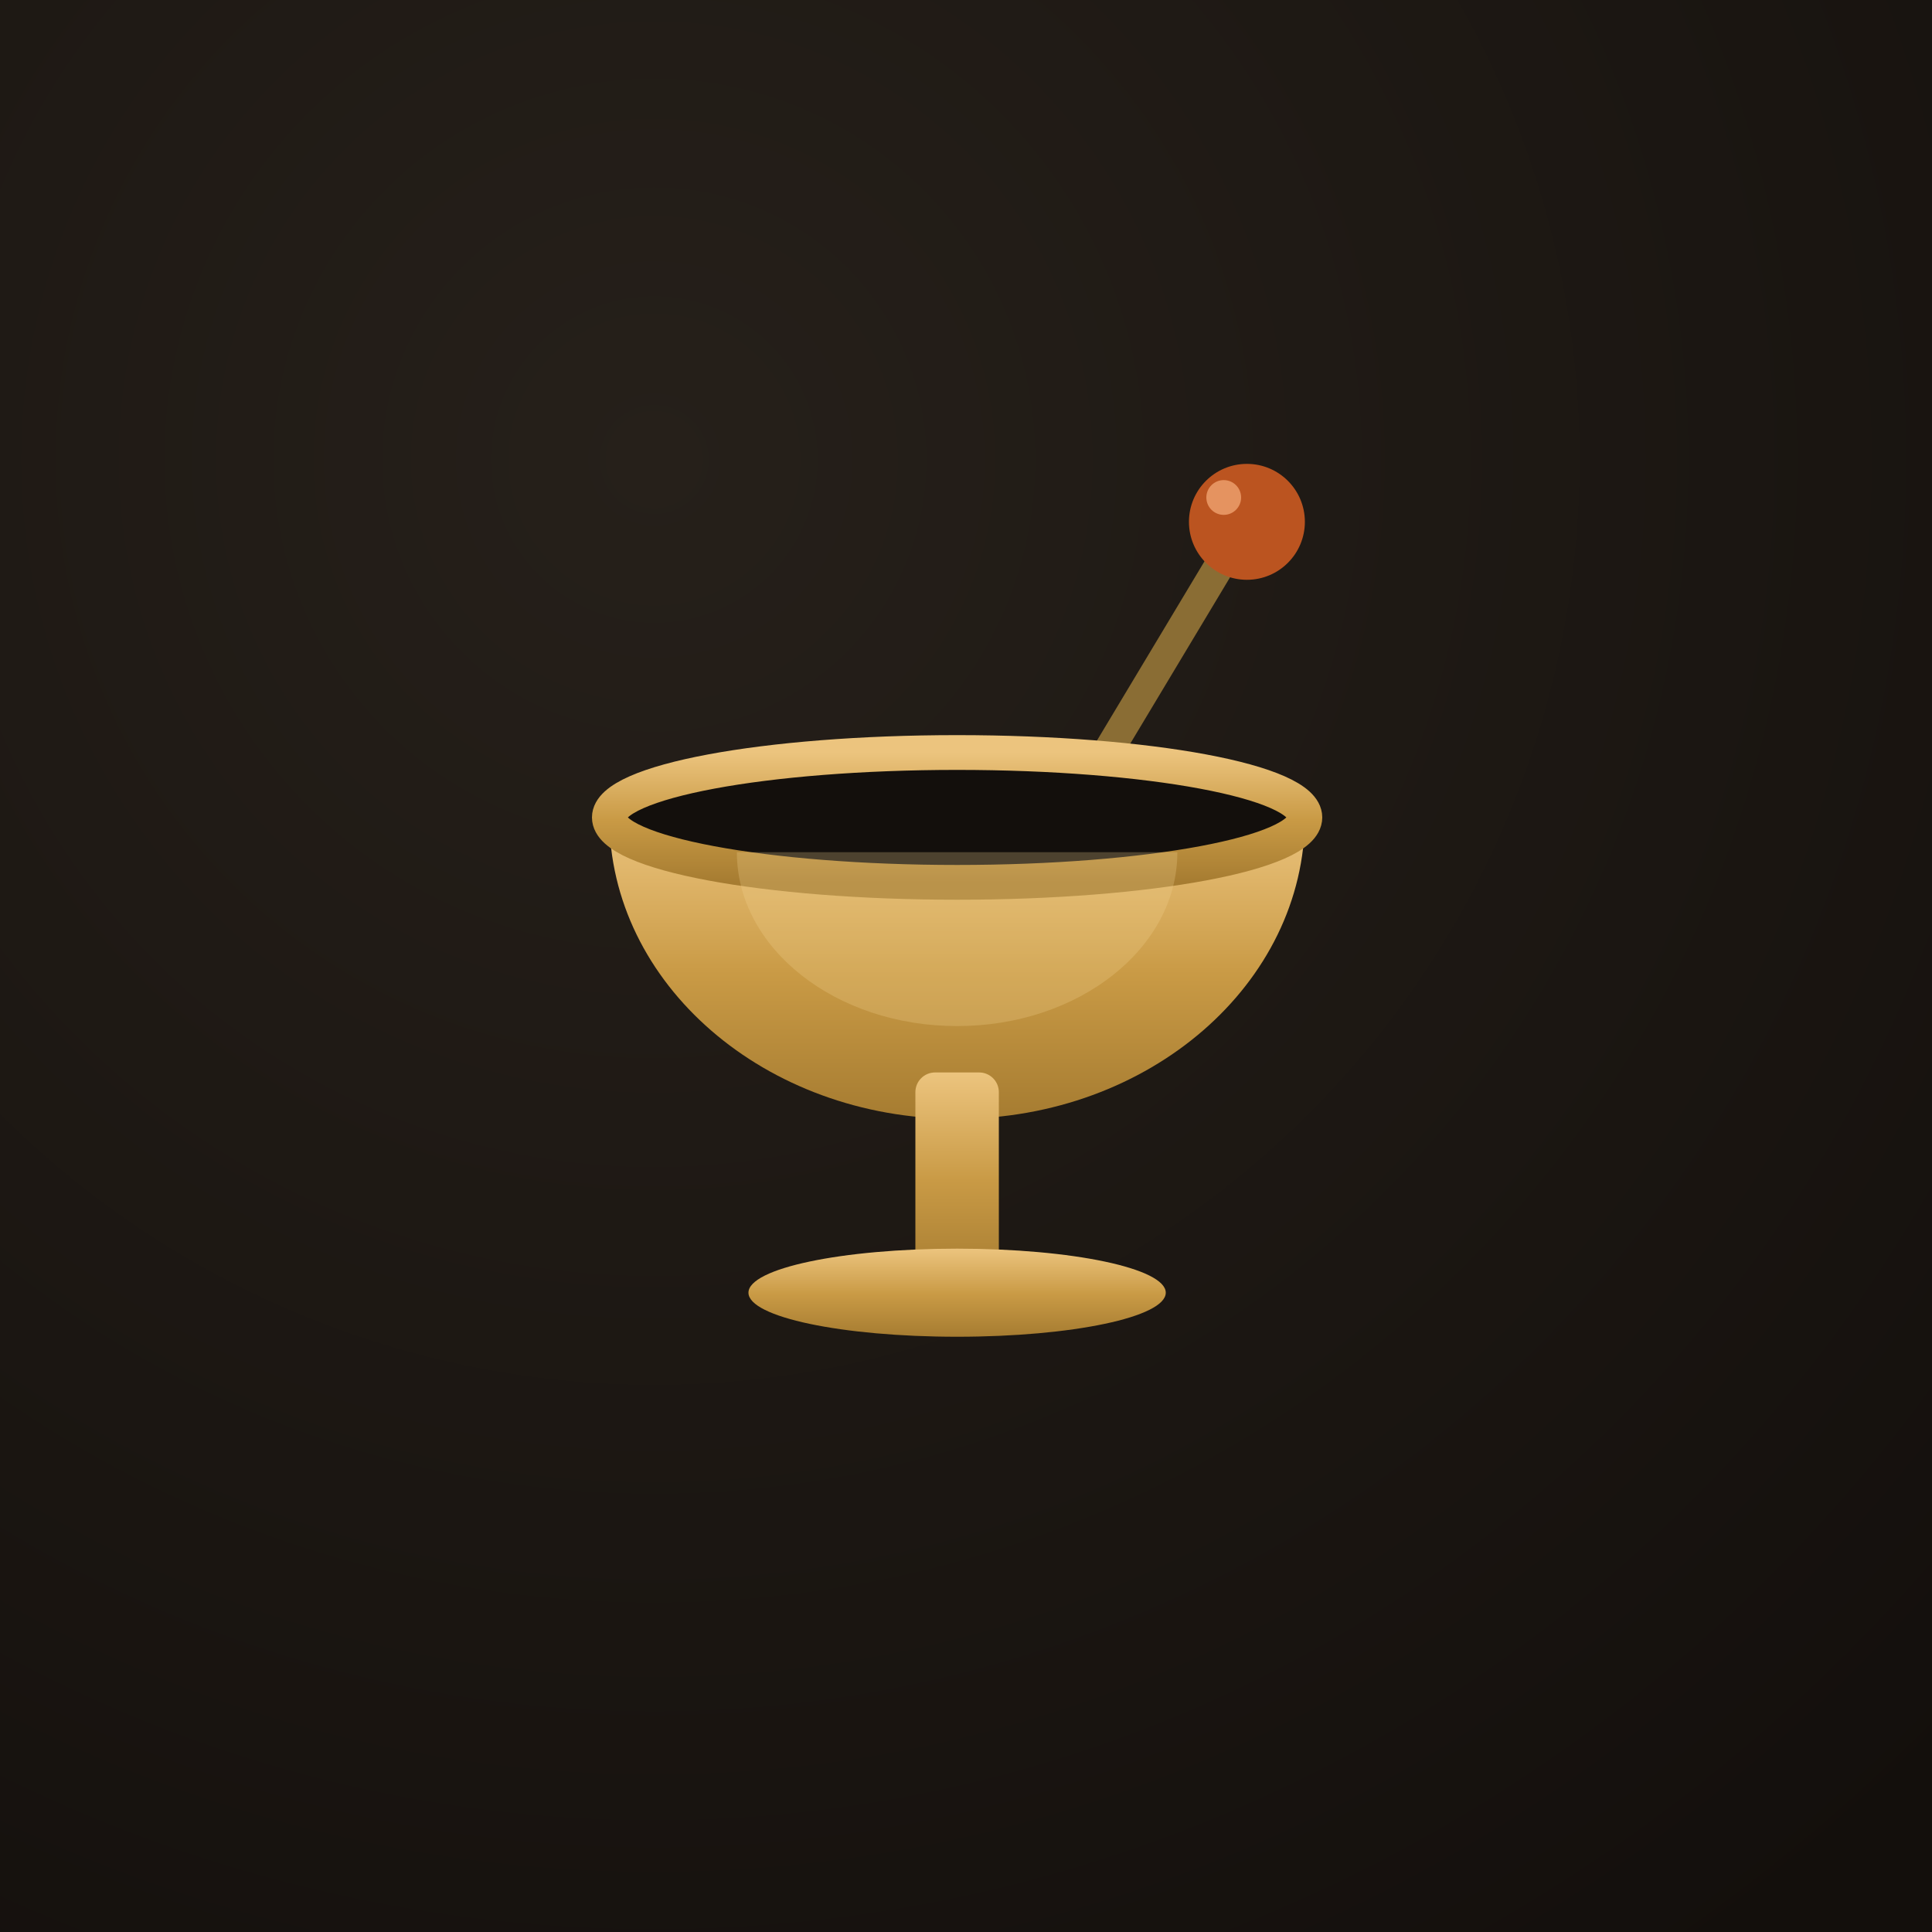
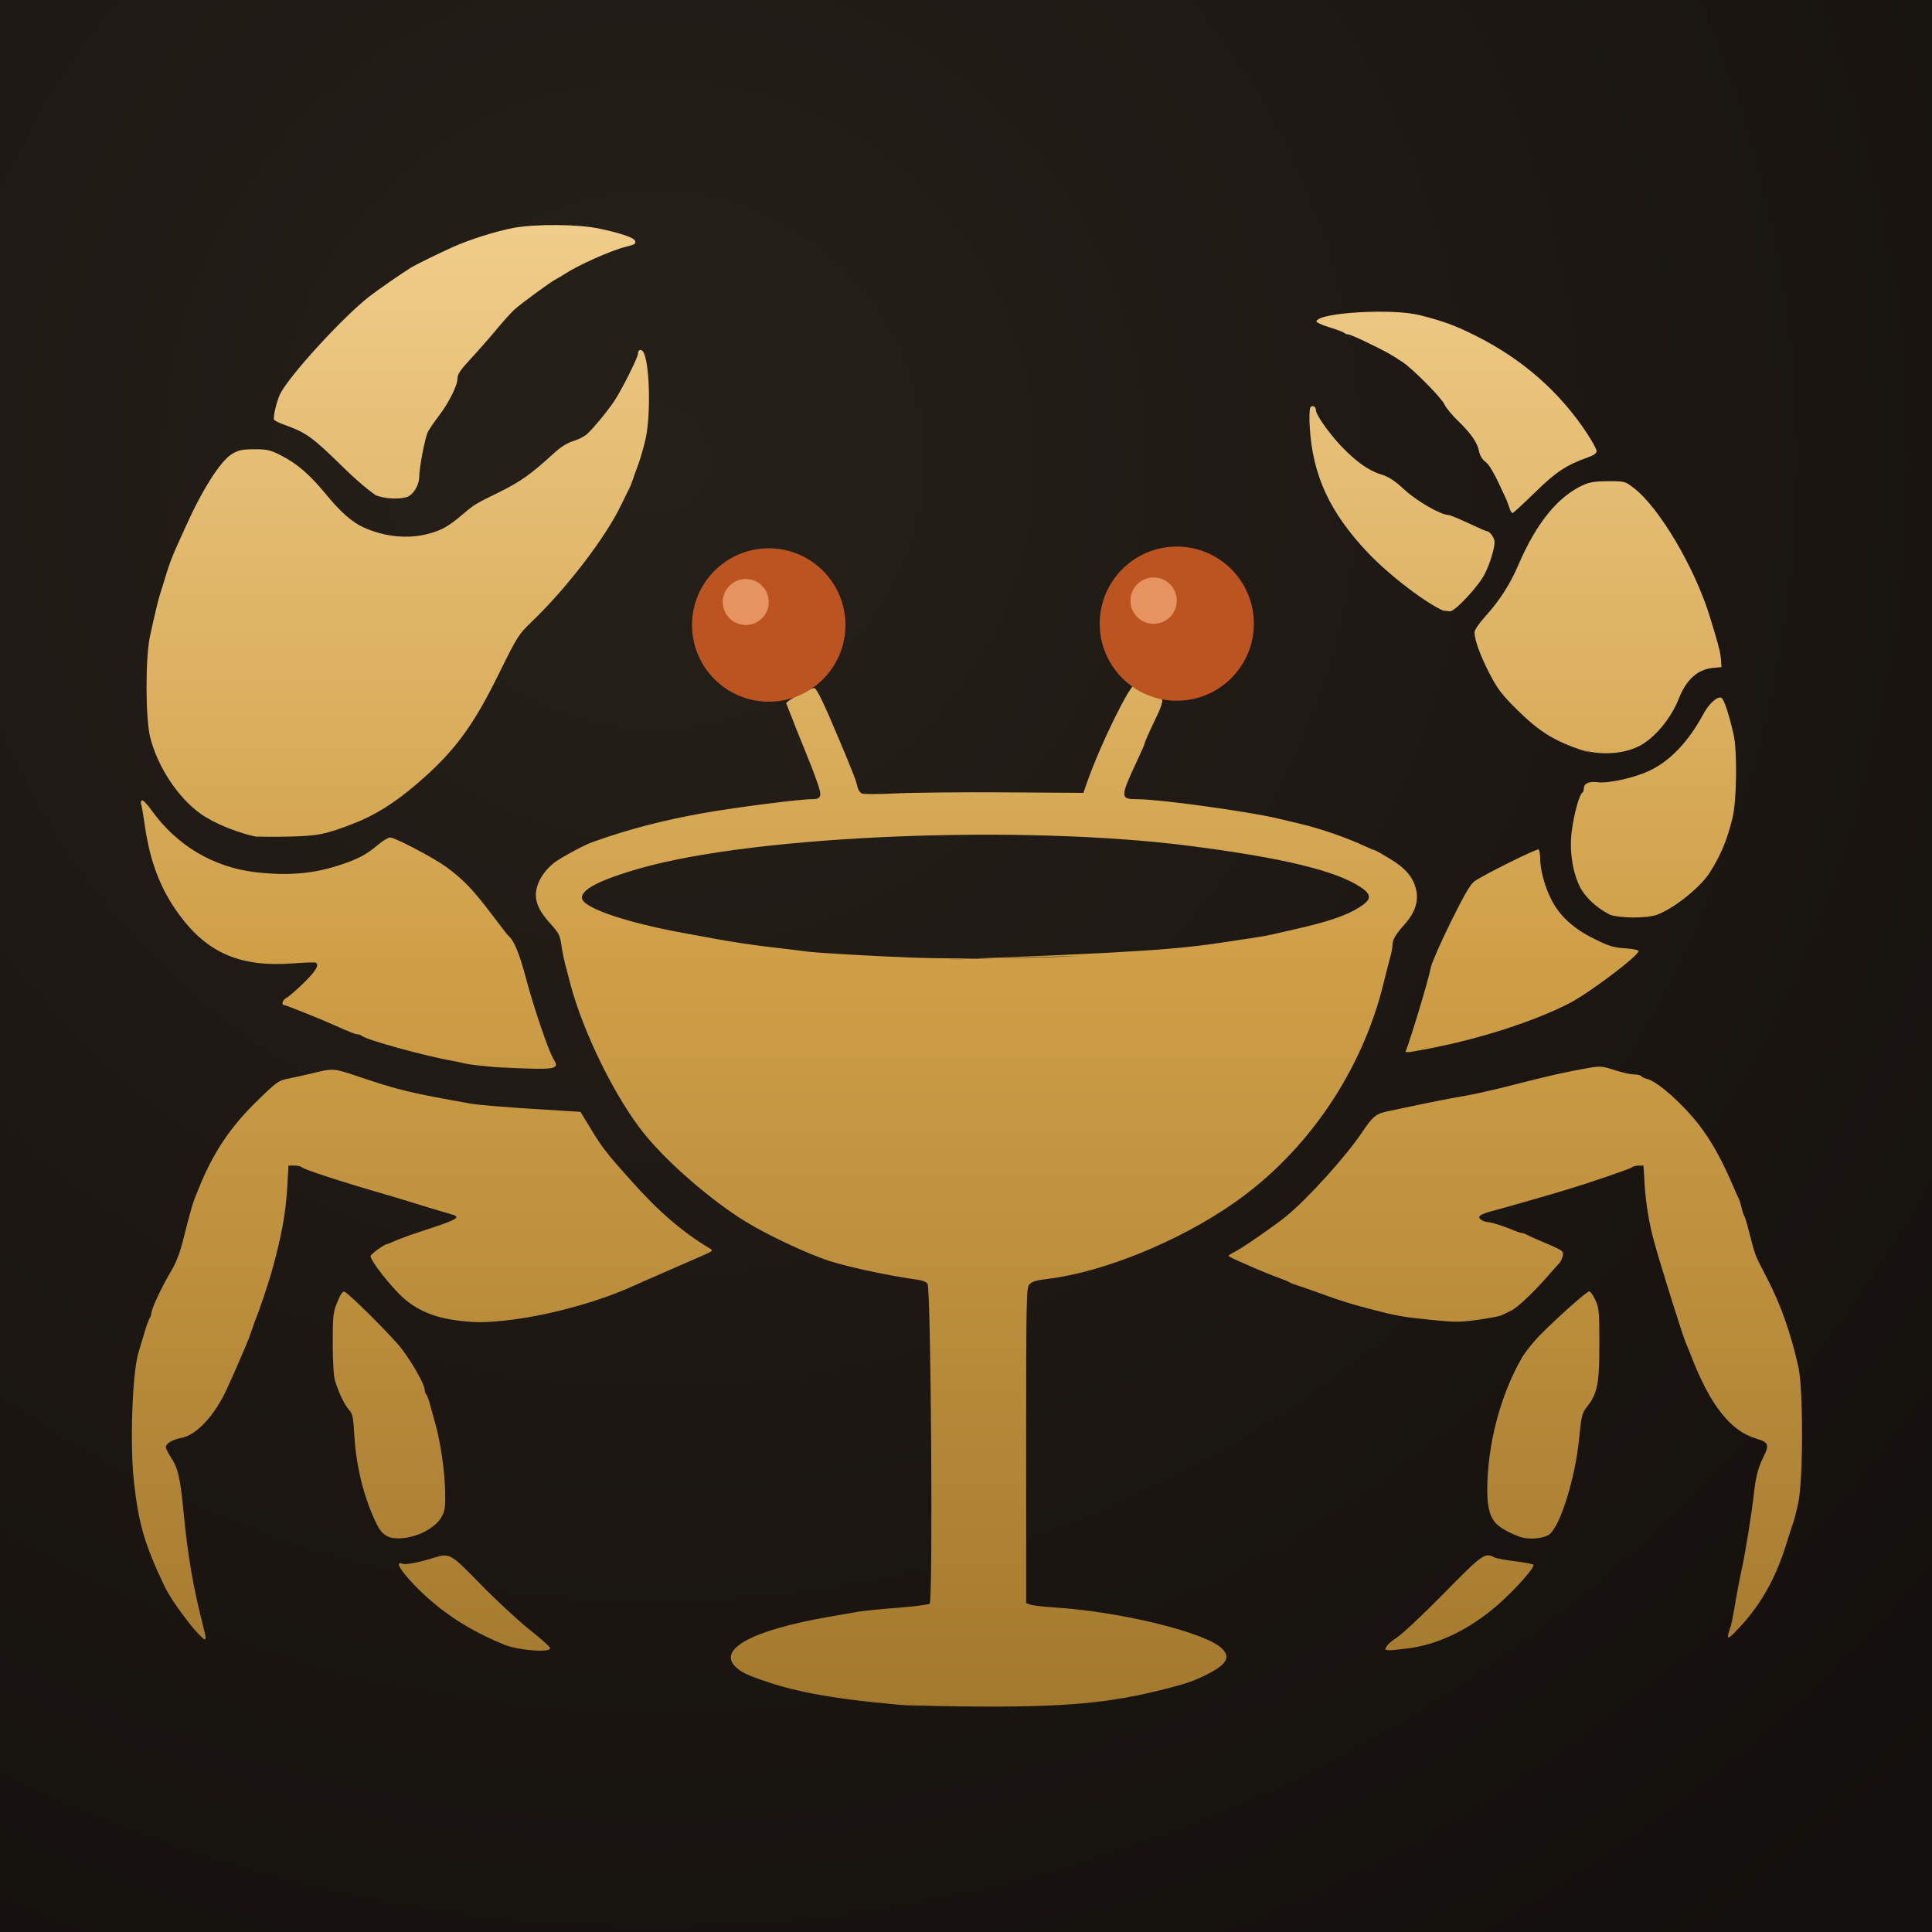
<svg xmlns="http://www.w3.org/2000/svg" viewBox="0 0 100 100">
  <defs>
+     <linearGradient id="br" x1="0" y1="0" x2="0" y2="1">
+       <stop offset="0%" stop-color="#f0cd8a" />
+       <stop offset="50%" stop-color="#cf9f47" />
+       <stop offset="100%" stop-color="#a3792e" />
+     </linearGradient>
    <radialGradient id="bg" cx="34%" cy="24%" r="95%">
      <stop offset="0%" stop-color="#26201a" />
      <stop offset="100%" stop-color="#130f0c" />
    </radialGradient>
-     <linearGradient id="br" x1="0" y1="0" x2="0" y2="1">
-       <stop offset="0%" stop-color="#ecc47e" />
-       <stop offset="52%" stop-color="#c99a45" />
-       <stop offset="100%" stop-color="#a67c31" />
-     </linearGradient>
  </defs>
  <rect width="100" height="100" fill="url(#bg)" />
-   <g transform="translate(49.54 45.91) scale(0.60) translate(-50 -50)">
-     <line x1="62" y1="40" x2="74" y2="20" stroke="#8a6d34" stroke-width="2.6" stroke-linecap="round" />
-     <circle cx="75" cy="18.5" r="5" fill="#bb5420" />
-     <circle cx="73" cy="16.4" r="1.5" fill="#e59360" />
-     <path d="M20 44 A30 26 0 0 0 80 44 Z" fill="url(#br)" />
-     <ellipse cx="50" cy="44" rx="30" ry="5.6" fill="#130f0c" />
-     <ellipse cx="50" cy="44" rx="30" ry="5.6" fill="none" stroke="url(#br)" stroke-width="3" />
-     <path d="M31 47 A19 15 0 0 0 69 47 Z" fill="#f2d495" fill-opacity="0.26" />
-     <rect x="46.4" y="66" width="7.2" height="18" rx="1.7" fill="url(#br)" />
-     <ellipse cx="50" cy="85" rx="18" ry="3.8" fill="url(#br)" />
+   <g transform="translate(5.000 9.953) scale(0.09434)">
+     <path fill="url(#br)" fill-rule="evenodd" d="M455.00,831.00 C412.28,827.84 387.93,823.85 369.50,817.78 C357.46,813.82 354.01,812.24 350.75,809.19 C340.25,799.40 359.82,788.83 402.00,781.53 C407.23,780.63 414.17,779.42 417.44,778.86 C420.70,778.29 430.73,777.27 439.71,776.59 C448.70,775.90 456.51,774.89 457.07,774.33 C458.93,772.47 457.79,602.56 455.90,598.87 C455.38,597.88 453.18,596.98 450.28,596.59 C435.26,594.56 412.73,589.77 402.00,586.31 C390.24,582.53 368.38,572.26 356.14,564.78 C337.54,553.40 313.51,532.63 300.69,516.84 C284.69,497.14 266.69,460.53 259.70,433.50 C258.85,430.20 257.62,425.49 256.97,423.02 C256.32,420.56 255.41,415.94 254.96,412.74 C254.25,407.68 253.49,406.23 249.03,401.35 C243.40,395.18 241.00,390.45 241.00,385.50 C241.00,378.81 246.04,370.89 253.16,366.40 C259.24,362.56 267.86,358.05 271.84,356.61 C291.12,349.66 310.68,344.53 333.00,340.58 C350.00,337.57 385.52,333.00 391.89,333.00 C397.77,333.00 398.22,331.76 395.34,323.62 C393.95,319.70 392.43,315.60 391.96,314.50 C391.49,313.40 390.14,310.02 388.95,307.00 C387.76,303.98 386.40,300.60 385.92,299.50 C385.44,298.40 383.65,293.90 381.95,289.50 C380.25,285.10 378.64,280.99 378.37,280.37 C377.92,279.34 391.39,272.00 393.74,272.00 C395.01,272.00 399.16,280.58 407.49,300.50 C415.54,319.73 416.68,322.69 417.44,326.22 C417.76,327.72 418.81,329.33 419.76,329.81 C420.74,330.29 428.76,330.29 438.00,329.82 C447.07,329.35 474.06,329.08 497.96,329.23 L541.42,329.50 L543.33,324.00 C551.10,301.59 570.00,263.93 570.00,270.86 C570.00,272.59 575.76,275.78 580.24,276.54 C582.38,276.90 584.38,277.82 584.67,278.59 C584.96,279.35 583.87,282.79 582.23,286.24 C576.86,297.55 575.00,301.71 575.00,302.41 C575.00,302.78 573.44,306.42 571.53,310.50 C561.26,332.44 561.26,333.00 571.53,333.00 C583.21,333.00 631.69,339.68 648.00,343.54 C651.02,344.26 656.65,345.60 660.50,346.51 C671.99,349.25 685.75,354.05 696.61,359.09 C698.87,360.14 700.99,361.00 701.32,361.00 C701.66,361.00 705.30,363.05 709.42,365.55 C718.14,370.84 722.22,375.58 723.89,382.36 C725.48,388.83 723.40,395.22 717.58,401.72 C712.57,407.32 711.00,410.04 711.00,413.10 C711.00,414.32 710.35,417.61 709.56,420.41 C708.76,423.21 707.37,428.65 706.45,432.50 C694.83,481.48 664.74,526.04 624.10,554.45 C594.00,575.49 552.49,592.44 522.00,596.14 C515.55,596.92 513.08,597.66 511.75,599.19 C510.11,601.09 510.00,606.78 510.00,687.64 L510.00,774.05 L512.25,774.90 C513.49,775.36 519.45,776.05 525.50,776.43 C561.54,778.69 607.86,789.98 617.25,798.79 C620.90,802.22 620.74,805.19 616.75,808.57 C612.97,811.77 602.68,816.67 595.50,818.68 C561.01,828.36 537.15,831.00 486.00,830.81 C469.23,830.75 450.10,830.34 443.50,829.90 Z M232.00,800.00 C206.87,791.13 188.95,779.32 174.26,764.06 C166.52,756.02 163.61,750.87 167.69,752.44 C169.47,753.12 176.32,751.87 184.13,749.44 C193.88,746.41 193.70,746.32 210.92,763.95 C219.49,772.72 231.45,783.80 237.50,788.58 C243.55,793.36 248.65,797.88 248.82,798.63 C249.45,801.27 233.70,800.31 224.49,797.16 Z M707.00,800.00 C707.00,797.72 709.59,795.42 712.75,793.41 C716.11,791.28 727.02,781.09 739.01,768.88 C760.40,747.10 761.70,746.17 766.92,748.96 C767.91,749.49 772.94,750.44 778.11,751.08 C783.27,751.72 787.87,752.58 788.32,752.99 C789.51,754.07 777.94,767.08 768.62,775.15 C753.10,788.58 735.92,796.88 719.42,798.90 C707.90,800.31 707.00,800.29 707.00,798.53 Z M58.00,794.00 C45.62,778.89 39.96,770.57 36.88,764.04 C26.18,741.30 23.06,730.51 20.48,707.47 C18.19,686.90 19.57,647.75 23.00,636.50 C23.50,634.85 24.92,630.12 26.14,626.00 C27.37,621.88 28.74,618.07 29.19,617.55 C29.63,617.03 30.00,615.99 30.00,615.25 C30.00,612.73 35.73,600.51 41.20,591.33 C43.54,587.40 45.81,581.50 47.36,575.31 C51.10,560.40 52.67,554.79 54.02,551.50 C54.69,549.85 55.61,547.60 56.05,546.50 C63.93,526.92 73.29,512.91 88.15,498.45 C99.04,487.85 99.74,487.36 105.50,486.22 C108.80,485.57 114.42,484.32 118.00,483.44 C129.68,480.56 130.04,480.58 142.61,484.81 C166.11,492.71 170.99,493.89 205.64,500.08 C209.01,500.68 223.86,501.92 238.63,502.84 L265.49,504.52 L271.25,514.01 C277.47,524.25 279.77,527.20 293.44,542.50 C308.55,559.42 321.46,570.50 336.65,579.61 C338.29,580.59 337.93,580.97 333.50,582.91 C330.75,584.12 327.60,585.51 326.50,586.00 C321.61,588.18 313.92,591.53 307.00,594.51 C302.88,596.28 297.48,598.66 295.00,599.80 C276.62,608.26 250.01,615.73 228.54,618.47 C213.85,620.35 207.11,620.38 195.50,618.63 C184.35,616.94 175.27,612.91 168.19,606.51 C161.09,600.09 149.65,585.35 150.35,583.52 C150.86,582.21 158.19,577.00 159.53,577.00 C159.85,577.00 162.00,576.14 164.30,575.09 C166.61,574.04 173.00,571.73 178.50,569.95 C197.87,563.68 200.31,562.32 194.93,560.82 C191.13,559.76 171.78,553.91 169.00,552.98 C167.62,552.52 163.12,551.17 159.00,549.98 C133.67,542.66 114.06,536.28 112.55,534.88 C112.03,534.40 110.18,534.00 108.44,534.00 L105.27,534.00 L104.60,545.75 C103.76,560.31 101.41,573.06 95.98,592.50 C94.47,597.91 89.08,614.02 87.95,616.50 C87.45,617.60 86.31,620.75 85.42,623.50 C84.52,626.25 82.90,630.52 81.82,633.00 C80.74,635.48 79.18,639.08 78.36,641.00 C75.56,647.56 75.14,648.50 71.50,656.50 C64.88,671.04 54.80,681.90 46.50,683.42 C41.72,684.29 38.00,686.50 38.00,688.47 C38.00,689.26 39.28,691.83 40.85,694.20 C44.61,699.86 45.94,705.53 47.59,723.00 C49.94,747.88 53.09,766.11 58.91,788.50 C60.89,796.12 60.07,795.92 52.47,786.97 Z M895.00,793.00 C895.00,791.59 895.45,789.95 895.99,788.52 C896.94,786.02 897.43,783.60 899.94,769.00 C900.56,765.42 901.70,759.58 902.49,756.00 C904.66,746.20 908.11,724.68 909.54,712.00 C910.43,704.13 911.80,699.23 914.76,693.31 C917.82,687.19 917.18,685.71 910.63,683.82 C896.55,679.75 885.28,665.47 874.87,638.50 C873.81,635.75 872.53,632.60 872.02,631.50 C870.47,628.16 858.44,589.84 854.60,576.00 C851.86,566.13 849.97,554.76 849.33,544.28 L848.70,534.00 L846.05,534.00 C844.59,534.00 842.97,534.41 842.45,534.91 C841.53,535.80 817.56,543.98 805.50,547.52 C802.20,548.49 798.38,549.63 797.00,550.07 C795.62,550.50 791.12,551.80 787.00,552.95 C782.88,554.11 778.15,555.46 776.50,555.95 C774.85,556.45 770.58,557.63 767.00,558.58 C758.80,560.77 757.15,561.91 759.60,563.70 C760.58,564.41 762.31,565.01 763.44,565.03 C765.35,565.06 771.57,567.07 778.32,569.84 C779.86,570.48 781.56,571.00 782.08,571.00 C782.60,571.00 783.81,571.43 784.76,571.96 C785.72,572.50 788.52,573.78 791.00,574.83 C802.42,579.65 803.95,580.44 804.46,581.75 C804.95,583.03 803.52,586.81 802.10,588.00 C801.77,588.27 799.76,590.52 797.62,593.00 C789.19,602.79 779.81,611.78 776.25,613.49 C774.19,614.48 771.69,615.69 770.71,616.18 C769.72,616.67 763.93,617.76 757.83,618.61 C747.78,620.01 745.29,620.00 731.32,618.56 C716.05,616.98 713.53,616.53 699.00,612.76 C688.28,609.98 682.89,608.29 671.00,603.97 C665.23,601.88 659.38,599.85 658.00,599.46 C656.62,599.07 655.05,598.44 654.50,598.05 C653.95,597.66 651.25,596.53 648.50,595.54 C644.02,593.92 638.24,591.56 632.50,589.00 C631.40,588.51 628.36,587.17 625.75,586.03 C623.14,584.89 621.00,583.75 621.00,583.50 C621.00,583.25 622.84,582.10 625.09,580.95 C629.08,578.92 646.64,566.75 652.55,561.92 C664.39,552.27 685.30,529.14 694.28,515.78 C700.32,506.80 701.96,505.50 709.00,504.08 C711.48,503.58 716.88,502.45 721.00,501.56 C731.24,499.35 742.31,497.18 749.50,495.96 C756.16,494.83 765.66,492.70 777.00,489.78 C795.82,484.94 807.01,482.42 818.00,480.52 C825.09,479.30 825.91,479.36 832.88,481.62 C836.94,482.93 841.75,484.00 843.57,484.00 C845.39,484.00 847.13,484.40 847.43,484.89 C847.73,485.38 849.22,486.09 850.74,486.47 C856.47,487.89 870.59,500.46 879.42,512.00 C886.25,520.91 892.16,531.66 898.41,546.50 C899.34,548.70 900.47,551.19 900.92,552.03 C901.37,552.88 902.08,555.13 902.49,557.03 C902.90,558.94 903.56,560.95 903.95,561.50 C904.35,562.05 905.69,566.55 906.94,571.50 C909.31,580.97 910.21,583.60 912.73,588.50 C913.57,590.15 915.54,593.98 917.10,597.00 C924.18,610.76 929.58,626.22 933.70,644.50 C936.38,656.40 936.34,706.64 933.64,719.00 C932.62,723.67 931.43,728.40 930.99,729.50 C930.55,730.60 928.73,736.23 926.94,742.00 C921.38,759.96 913.48,774.17 902.19,786.50 C896.51,792.71 895.00,793.89 895.00,792.15 Z M164.00,739.00 C157.35,737.10 155.79,735.37 152.62,728.50 C146.27,714.74 142.35,698.41 141.39,681.77 C140.83,671.98 140.45,670.17 138.48,668.00 C136.13,665.41 133.21,659.41 130.94,652.50 C130.08,649.88 129.60,642.79 129.56,632.00 C129.51,618.03 129.79,614.73 131.42,610.50 C133.55,604.97 134.93,602.79 136.03,603.22 C138.55,604.20 162.26,627.86 167.22,634.34 C173.36,642.35 180.00,654.13 180.00,657.00 C180.00,657.88 180.39,659.03 180.86,659.55 C181.34,660.07 182.20,662.30 182.77,664.50 C183.35,666.70 184.71,671.65 185.80,675.50 C188.70,685.75 190.94,701.09 191.23,712.60 C191.44,721.08 191.16,723.30 189.49,726.41 C185.21,734.40 170.78,740.32 161.19,738.02 Z M785.00,739.00 C777.83,736.98 771.54,733.72 768.66,731.16 C764.61,727.57 763.00,722.10 763.00,711.99 C763.00,687.33 770.14,660.02 781.95,639.50 C783.85,636.20 788.58,630.33 792.45,626.46 C802.64,616.27 817.63,603.00 818.94,603.00 C819.56,603.00 821.06,605.14 822.28,607.75 C824.31,612.13 824.48,614.01 824.49,632.00 C824.50,653.73 823.46,658.99 817.73,666.31 C814.95,669.85 814.64,671.11 813.34,684.20 C811.30,704.79 803.50,730.37 797.55,735.95 C794.93,738.41 787.40,739.39 781.84,737.99 Z M230.00,481.00 C211.90,479.43 204.70,478.61 202.50,478.07 C200.30,477.52 196.93,476.81 195.00,476.47 C180.31,473.94 148.04,465.04 145.55,462.84 C145.03,462.38 143.99,462.00 143.25,462.00 C142.07,462.00 138.28,460.51 130.50,456.99 C123.41,453.78 104.02,446.00 103.10,446.00 C101.13,446.00 101.94,443.10 104.25,441.92 C105.49,441.29 109.76,437.58 113.75,433.66 C120.35,427.19 122.28,423.91 120.25,422.65 C119.83,422.40 114.15,422.59 107.63,423.07 C78.87,425.22 60.75,417.42 45.21,396.21 C35.13,382.44 29.36,367.49 26.52,347.81 C25.67,341.93 24.73,336.46 24.42,335.66 C24.11,334.86 24.30,333.93 24.84,333.60 C25.38,333.27 27.84,335.81 30.30,339.25 C44.06,358.45 64.21,370.39 87.36,373.05 C105.43,375.13 119.62,373.84 134.50,368.75 C144.17,365.45 148.04,363.34 154.84,357.64 C157.23,355.64 160.04,354.00 161.07,354.00 C163.74,354.00 184.68,364.98 191.65,370.03 C200.80,376.66 206.49,382.55 216.29,395.50 C221.28,402.10 225.64,407.73 225.98,408.00 C228.99,410.45 231.88,417.42 235.51,431.00 C240.09,448.16 248.02,471.38 250.79,475.74 C253.62,480.19 252.01,481.01 240.78,480.86 C235.13,480.78 225.10,480.34 218.50,479.89 Z M718.00,472.00 C721.42,463.08 730.51,432.89 732.12,425.00 C732.62,422.52 737.51,411.43 742.98,400.34 C750.35,385.42 753.73,379.62 755.97,378.02 C760.94,374.48 790.15,359.98 791.11,360.57 C791.60,360.87 792.00,363.08 792.00,365.48 C792.00,371.75 794.71,381.57 798.35,388.47 C803.02,397.33 810.38,404.01 821.60,409.57 C829.71,413.60 832.25,414.38 838.57,414.79 C842.77,415.06 846.00,415.72 846.00,416.31 C846.00,418.88 819.11,439.19 808.25,444.82 C788.93,454.85 758.33,464.69 730.00,470.00 C717.69,472.31 717.66,472.31 718.47,470.32 Z M465.00,421.00 C572.72,417.15 594.86,415.06 618.00,411.56 C623.23,410.77 630.65,409.65 634.50,409.07 C638.35,408.50 643.30,407.60 645.50,407.08 C647.70,406.56 652.88,405.37 657.00,404.44 C675.53,400.27 685.55,396.88 692.75,392.34 C699.54,388.06 699.77,385.47 693.75,381.39 C680.31,372.29 650.66,365.12 599.50,358.57 C507.63,346.82 363.09,352.65 299.00,370.68 C275.75,377.22 264.89,382.93 266.44,387.80 C268.06,392.91 290.97,400.66 320.50,406.10 C323.80,406.70 329.88,407.83 334.00,408.60 C348.51,411.31 359.63,413.01 372.50,414.46 C379.65,415.27 387.07,416.18 389.00,416.48 C393.73,417.22 425.41,419.07 447.50,419.89 C470.79,420.76 515.23,420.30 540.00,418.95 Z M834.00,398.00 C824.32,394.24 816.59,386.93 813.58,380.57 C809.47,371.88 807.93,360.29 809.47,349.50 C810.79,340.24 813.57,330.39 815.12,329.43 C815.60,329.13 816.00,328.02 816.00,326.98 C816.00,324.31 818.91,323.04 823.61,323.67 C829.27,324.43 843.24,321.37 851.54,317.56 C863.10,312.25 873.36,301.53 881.62,286.14 C884.66,280.50 889.15,276.46 891.43,277.33 C892.79,277.86 895.61,286.31 898.14,297.50 C900.20,306.59 899.87,333.53 897.59,343.00 C894.60,355.43 891.04,363.95 884.85,373.54 C879.57,381.71 864.90,393.31 855.84,396.46 C850.25,398.41 835.91,398.34 830.27,396.35 Z M90.00,354.00 C78.76,352.14 64.60,346.36 57.00,340.93 C44.59,332.08 33.43,315.12 29.39,299.00 C26.78,288.55 26.72,255.31 29.30,243.50 C32.03,230.95 34.02,222.72 34.97,220.00 C35.46,218.62 36.84,214.12 38.06,210.00 C39.27,205.88 41.48,199.80 42.98,196.50 C44.47,193.20 47.00,187.58 48.60,184.01 C57.97,163.05 68.07,147.21 74.44,143.48 C77.99,141.40 79.97,141.00 86.64,141.00 C93.74,141.00 95.32,141.37 101.33,144.45 C110.21,148.99 117.03,154.95 126.43,166.38 C133.96,175.53 140.34,181.10 146.47,183.86 C158.16,189.13 171.00,190.37 182.27,187.30 C189.53,185.33 193.33,183.14 201.28,176.35 C207.15,171.35 208.00,170.84 220.59,164.68 C232.43,158.89 238.39,154.66 251.00,143.08 C254.63,139.74 258.20,137.51 261.50,136.51 C264.25,135.67 267.62,133.97 269.00,132.73 C272.44,129.62 280.02,120.47 283.88,114.76 C287.91,108.79 297.00,90.72 297.00,88.66 C297.00,86.56 298.57,85.75 299.71,87.26 C303.48,92.23 304.29,122.45 301.01,136.17 C299.92,140.75 298.09,146.97 296.94,150.00 C295.79,153.03 294.49,156.66 294.05,158.07 C293.61,159.48 292.78,161.51 292.22,162.57 C291.65,163.63 289.68,167.64 287.84,171.47 C279.17,189.55 257.66,217.56 238.19,236.16 C231.57,242.48 230.68,243.92 220.64,264.28 C206.26,293.46 196.04,307.17 175.67,324.62 C163.66,334.92 152.78,341.74 141.19,346.26 C125.74,352.27 121.47,353.14 105.50,353.49 C97.25,353.67 89.15,353.62 87.50,353.39 Z M821.00,308.00 C800.65,301.93 792.15,296.65 778.57,283.13 C770.87,275.45 768.44,272.22 764.22,264.04 C759.13,254.18 756.00,245.57 756.00,241.42 C756.00,240.11 758.50,236.45 762.12,232.45 C769.74,224.05 775.62,214.86 780.04,204.50 C789.87,181.46 801.96,166.64 815.97,160.47 C819.33,158.99 822.67,158.50 829.47,158.50 C838.38,158.50 838.57,158.55 843.43,162.28 C857.23,172.85 876.67,205.66 884.95,232.36 C889.77,247.90 890.93,252.36 891.22,256.50 L891.50,260.50 L886.50,261.00 C878.32,261.83 872.14,267.47 868.07,277.82 C863.79,288.69 854.88,299.41 846.50,303.76 C838.09,308.12 826.09,309.01 815.50,306.06 Z M380.00,232.00 C370.06,221.88 369.96,216.11 375.67,210.40 C378.42,207.65 379.84,207.00 383.13,207.00 C388.32,207.00 392.34,209.39 394.39,213.68 C396.61,218.35 396.41,222.10 393.72,226.09 C390.99,230.14 387.70,231.97 383.10,231.99 C380.43,232.00 378.89,231.16 375.98,228.10 Z M573.00,231.00 C565.09,223.02 564.09,218.25 566.70,213.78 C569.17,209.55 574.48,206.00 578.34,206.00 C583.84,206.00 591.00,212.85 591.00,218.12 C591.00,221.44 587.35,227.41 584.19,229.25 C582.54,230.21 579.36,231.00 577.13,231.00 C573.82,231.00 572.42,230.35 569.58,227.51 Z M740.00,230.00 C730.30,226.28 709.07,210.08 697.12,197.37 C676.49,175.42 667.21,155.28 665.61,129.00 C665.29,123.78 665.42,118.88 665.90,118.12 C666.94,116.48 669.00,117.49 669.00,119.64 C669.00,121.97 675.83,131.75 682.25,138.61 C690.47,147.40 697.62,152.58 704.40,154.68 C709.01,156.10 711.89,157.96 717.58,163.20 C724.41,169.47 737.46,177.00 741.52,177.00 C742.33,177.00 747.29,179.03 752.55,181.50 C757.82,183.97 762.47,186.00 762.91,186.00 C764.40,186.00 767.00,189.67 767.00,191.78 C767.00,195.61 764.26,204.40 761.35,209.87 C757.71,216.73 745.20,230.03 742.50,229.92 C741.40,229.88 739.83,229.61 739.00,229.32 Z M776.00,176.00 C775.09,172.51 773.87,169.47 772.74,167.00 C767.02,154.41 764.26,149.54 761.84,147.74 C760.24,146.54 758.91,144.36 758.52,142.25 C757.61,137.41 754.28,132.55 747.03,125.50 C743.64,122.20 740.28,118.15 739.57,116.50 C738.03,112.91 722.15,96.83 716.48,93.13 C709.39,88.48 708.66,88.08 698.34,83.00 C692.75,80.25 687.55,78.00 686.79,78.00 C686.03,78.00 684.97,77.60 684.45,77.12 C683.93,76.64 680.21,75.24 676.20,74.02 C672.09,72.77 669.06,71.32 669.27,70.70 C670.86,65.93 711.09,63.61 726.00,67.42 C739.10,70.77 745.22,73.01 756.37,78.57 C782.17,91.43 802.63,109.35 817.80,132.39 C820.66,136.73 823.00,141.05 823.00,142.00 C823.00,143.16 821.43,144.29 818.25,145.42 C806.31,149.66 800.69,153.39 789.08,164.75 C782.75,170.94 777.26,176.00 776.86,176.00 C776.46,176.00 775.83,174.99 775.46,173.75 Z M156.00,168.00 C150.30,164.73 142.43,157.85 135.00,150.58 C118.19,134.12 115.15,131.94 102.72,127.44 C100.09,126.48 97.68,125.30 97.38,124.80 C96.65,123.62 98.86,114.31 100.78,110.50 C105.81,100.51 135.05,68.57 149.50,57.26 C153.89,53.83 166.97,44.76 172.55,41.28 C174.90,39.82 186.05,34.34 195.00,30.25 C204.09,26.09 218.99,21.37 228.77,19.54 C240.74,17.31 264.23,17.48 275.60,19.88 C287.31,22.35 294.73,24.86 295.38,26.56 C296.03,28.24 295.42,28.64 290.41,29.89 C282.13,31.95 264.50,39.82 256.50,45.03 C254.85,46.10 252.82,47.30 252.00,47.69 C249.45,48.90 232.68,61.18 229.16,64.43 C227.32,66.12 222.83,71.10 219.19,75.50 C215.55,79.90 209.29,87.02 205.28,91.33 C199.63,97.41 198.00,99.83 198.00,102.14 C198.00,106.00 193.23,115.56 187.68,122.78 C185.27,125.92 182.60,129.85 181.76,131.50 C180.18,134.59 177.00,151.11 177.00,156.23 C177.00,159.86 174.67,164.42 171.78,166.44 C168.44,168.78 157.55,168.45 152.50,165.86 Z " />
  </g>
+   <circle cx="39.79" cy="32.35" r="3.97" fill="#bb5420" />
+   <circle cx="38.60" cy="31.16" r="1.19" fill="#e59360" />
+   <circle cx="60.91" cy="32.28" r="3.99" fill="#bb5420" />
+   <circle cx="59.71" cy="31.09" r="1.20" fill="#e59360" />
</svg>
